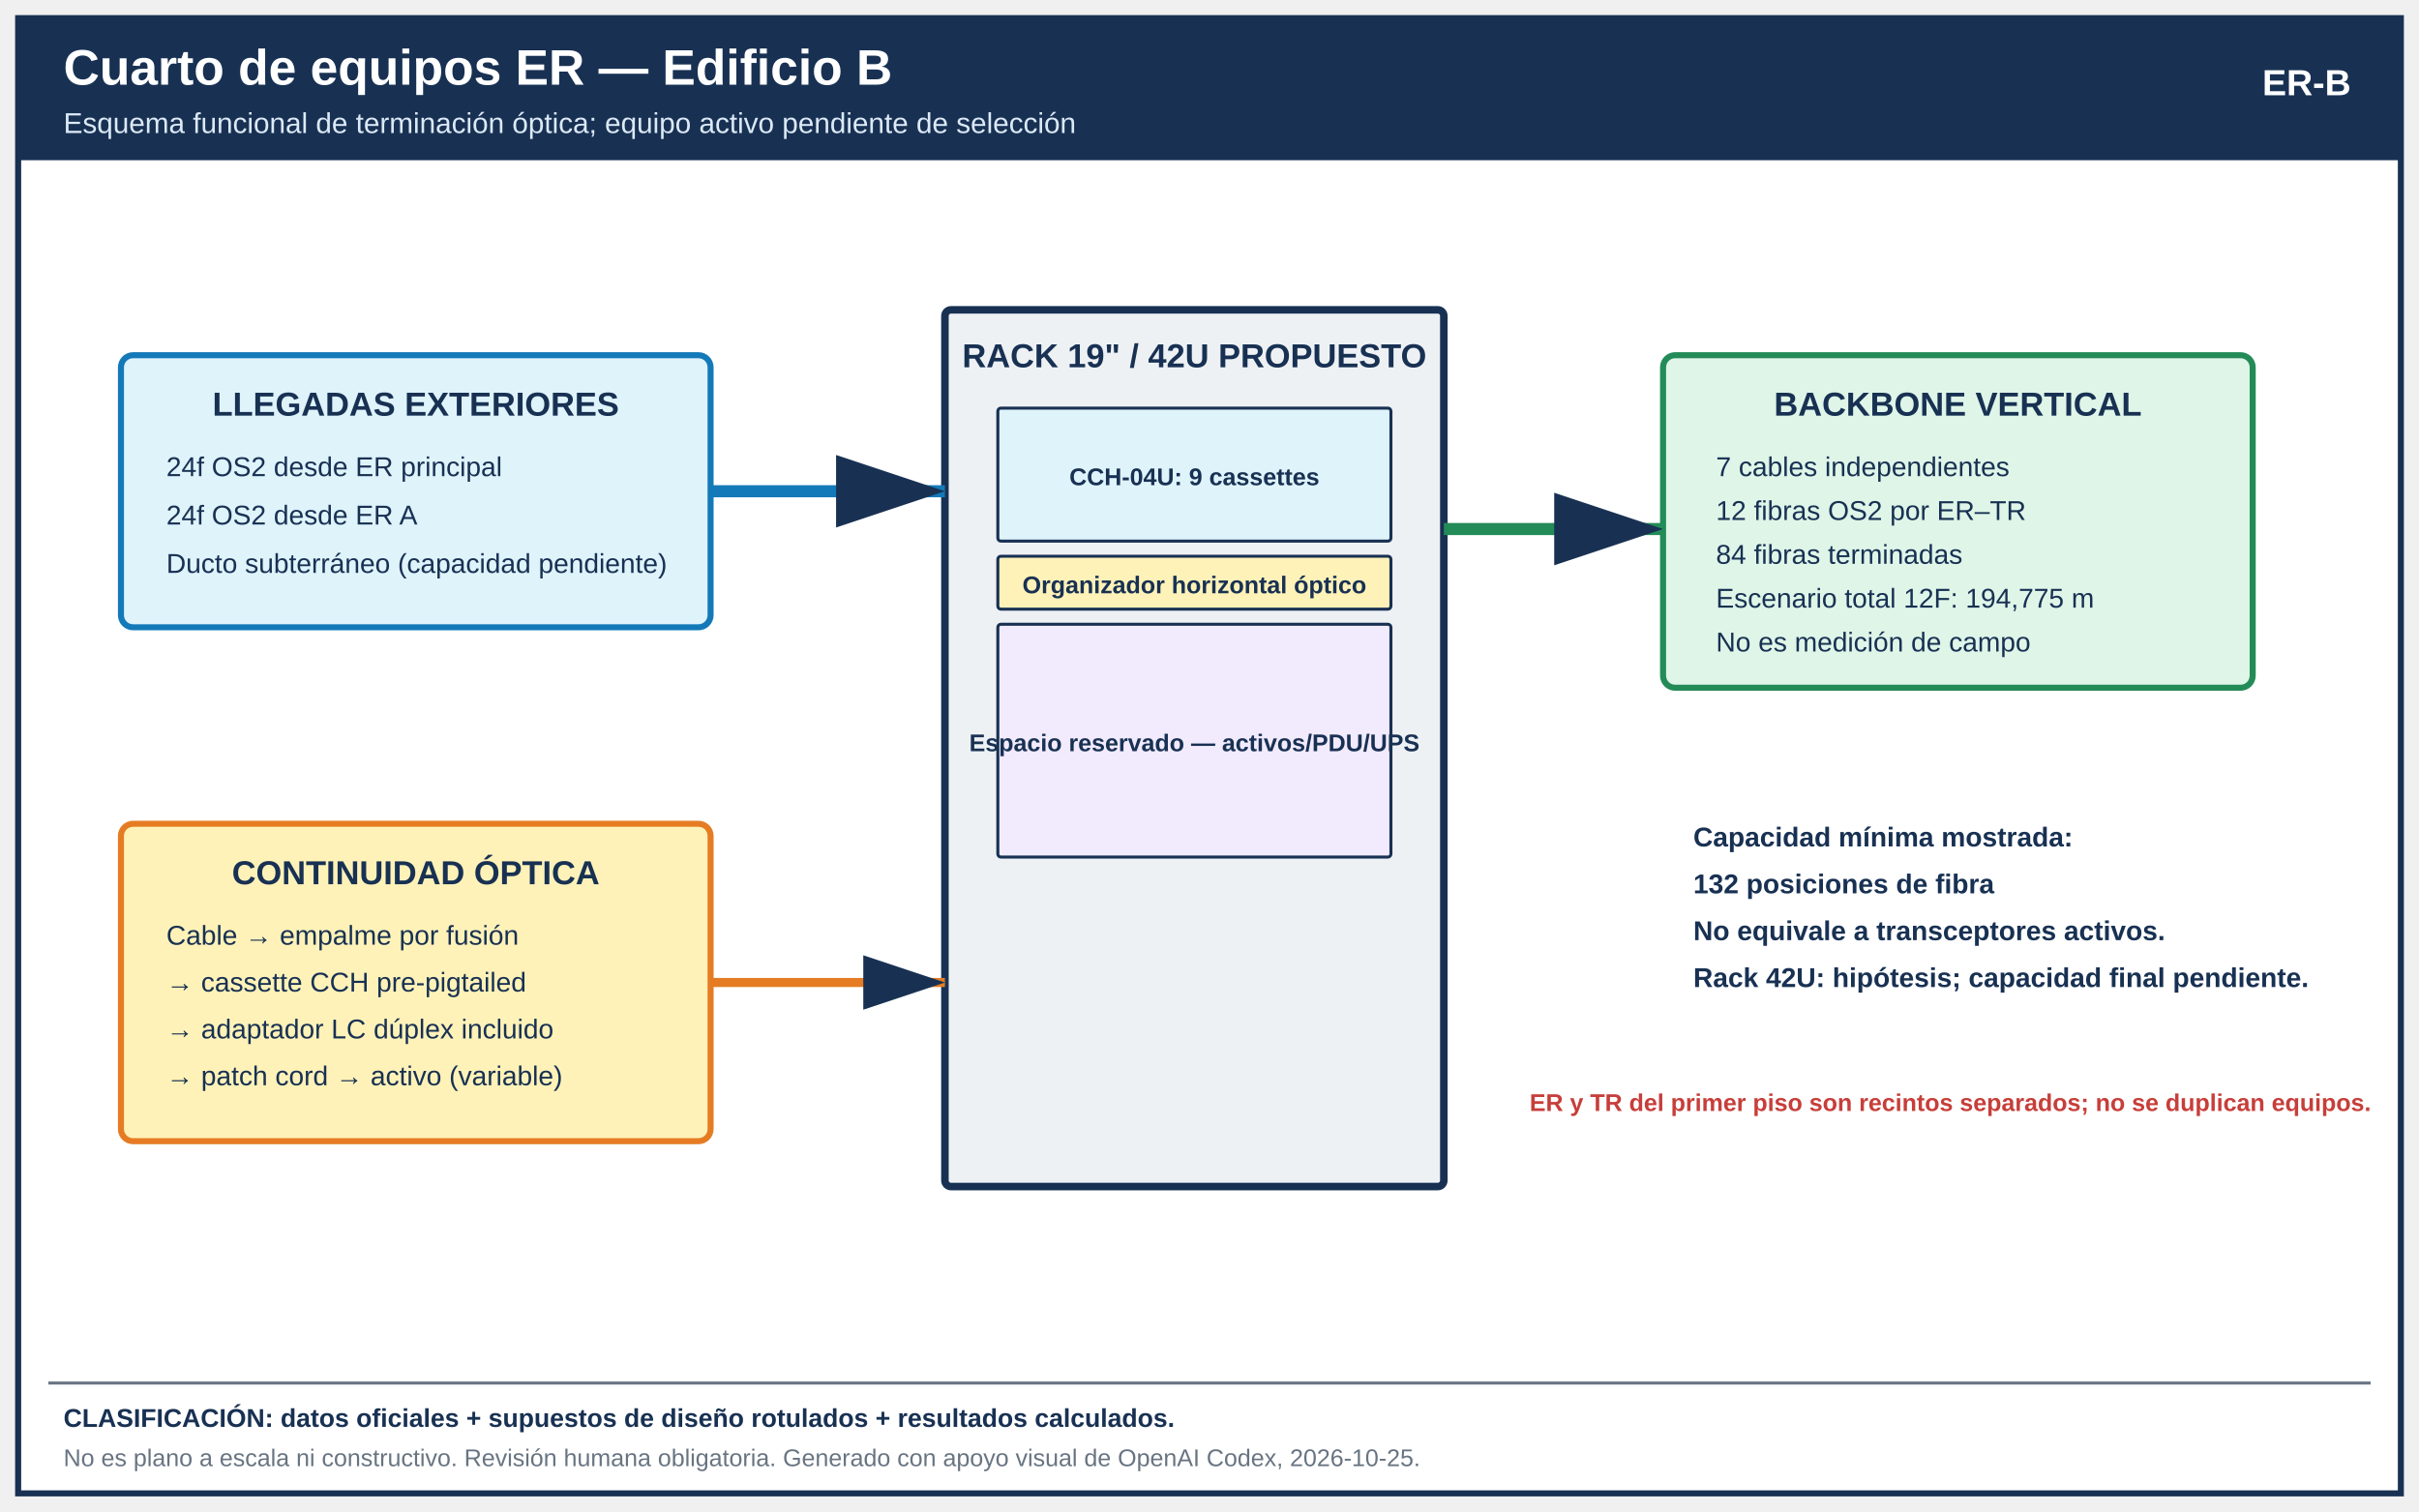
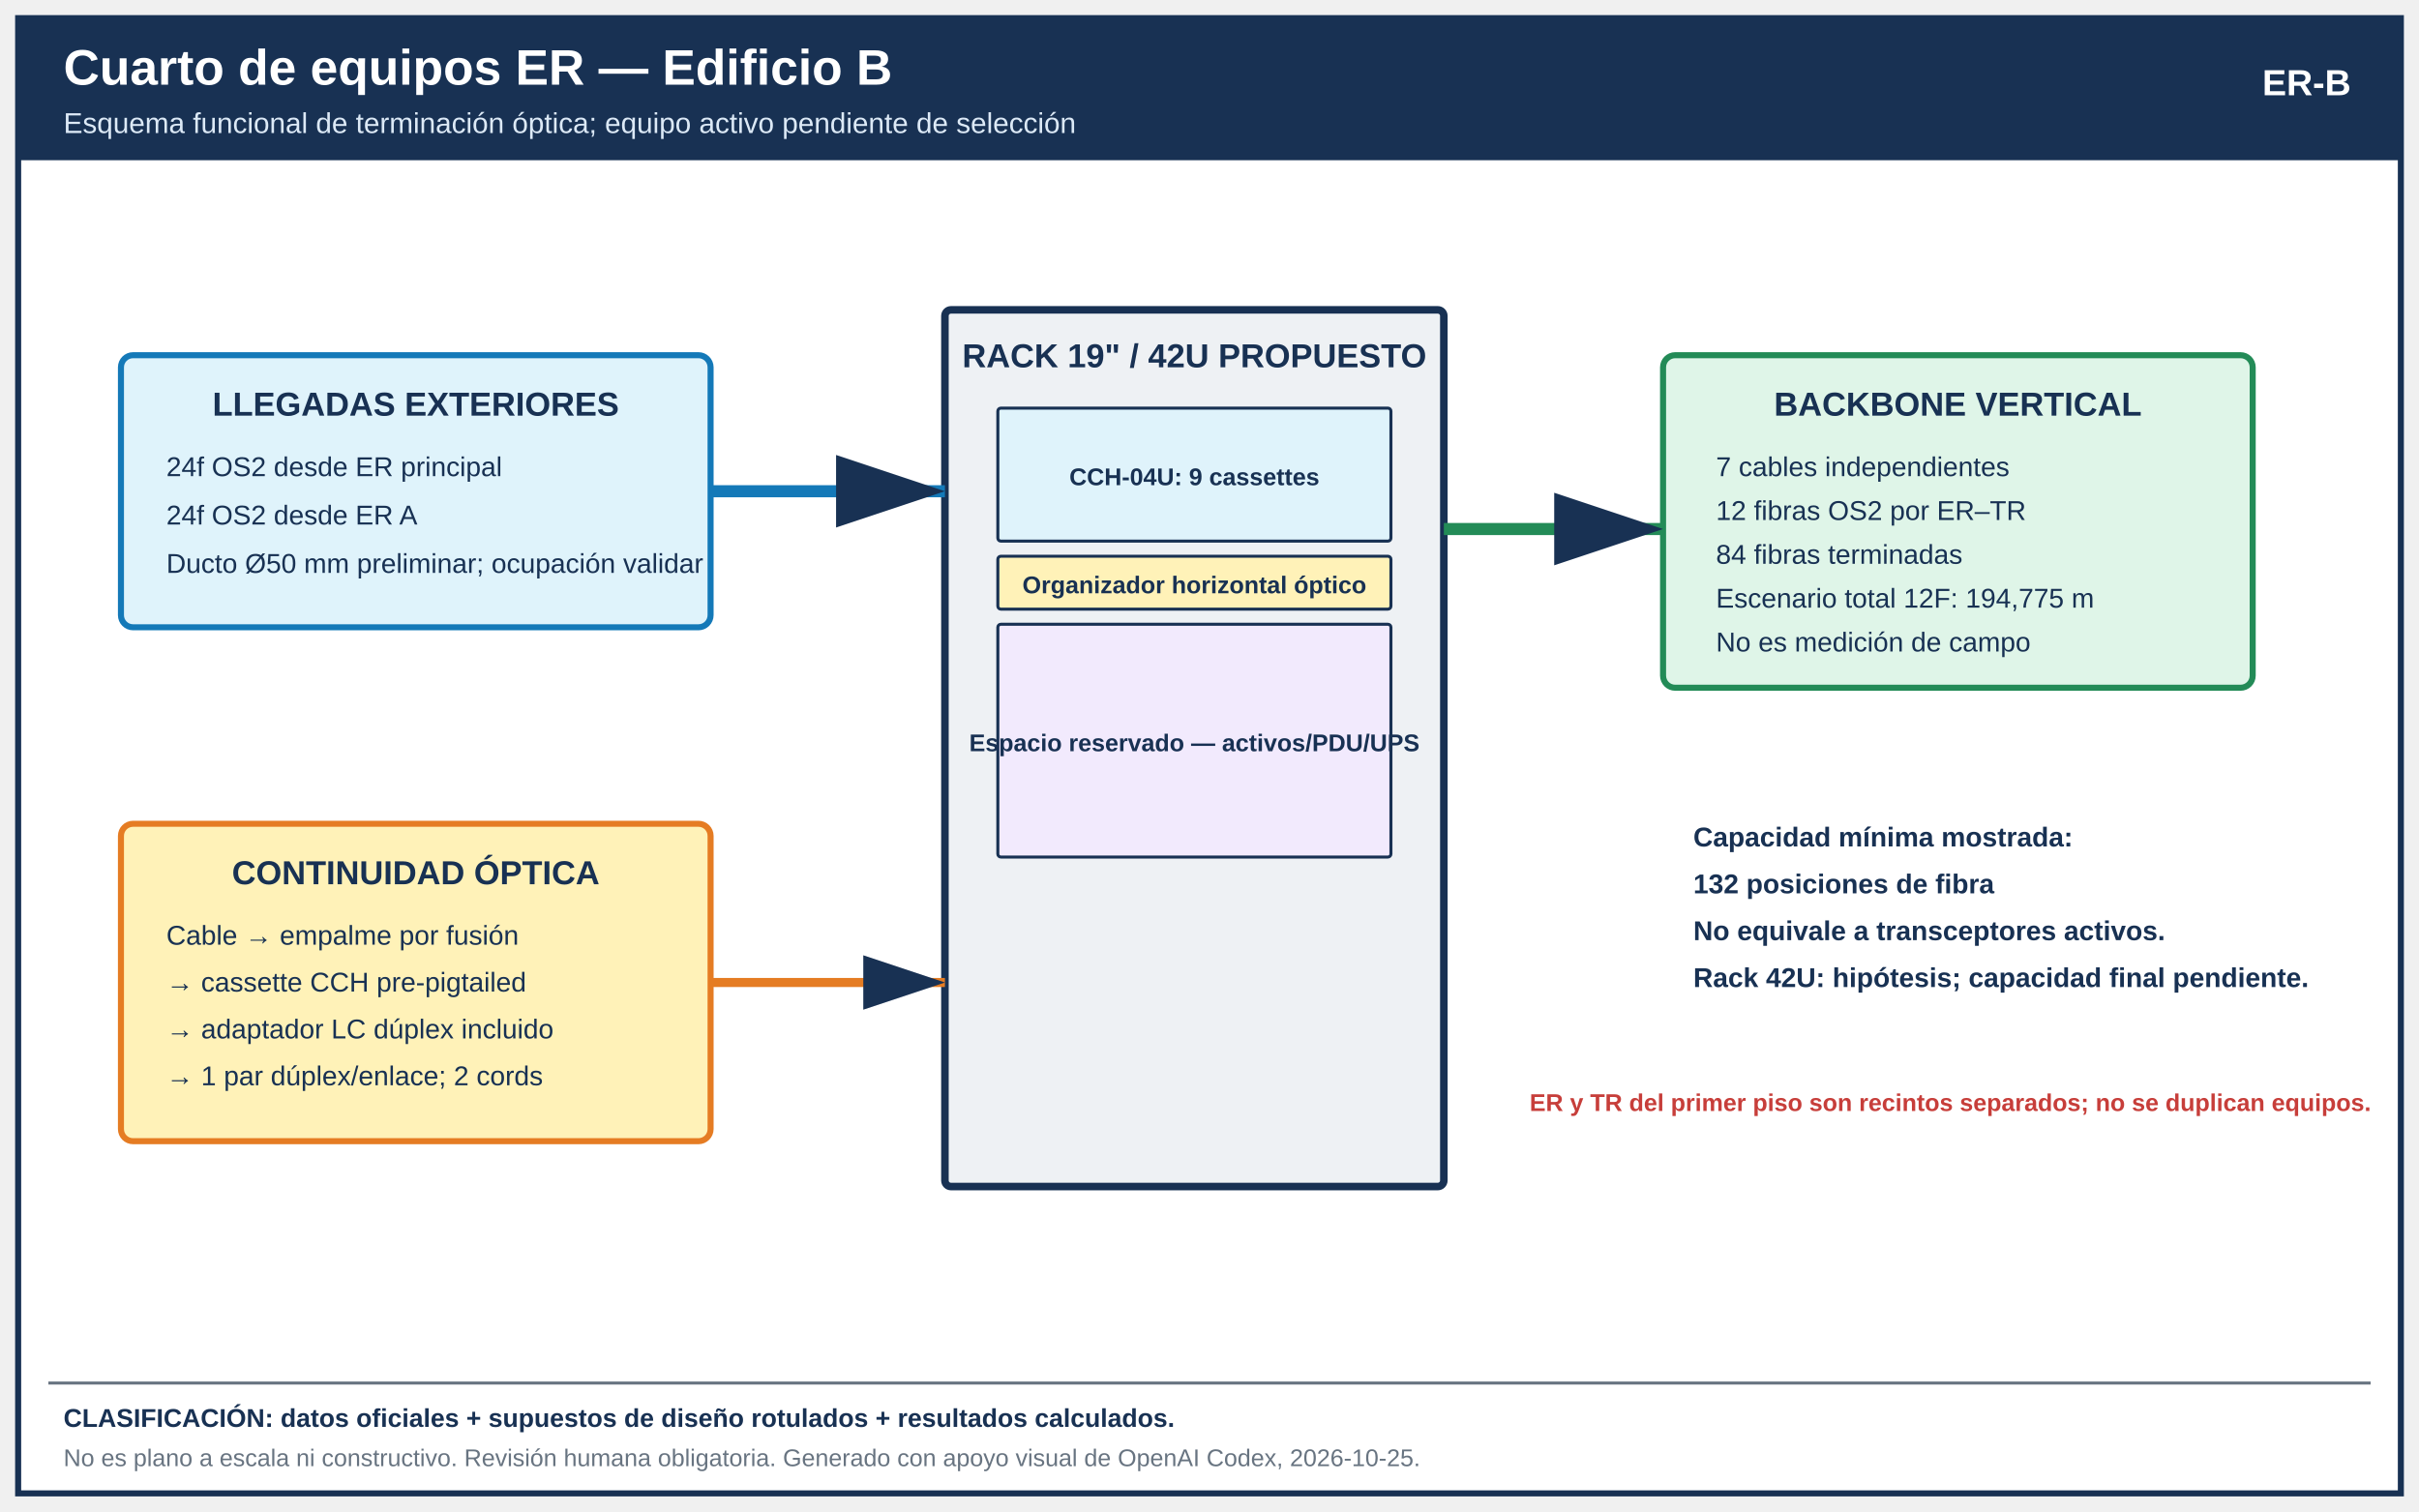
<svg xmlns="http://www.w3.org/2000/svg" width="1600" height="1000" viewBox="0 0 1600 1000">
  <defs>
    <marker id="arrow" markerWidth="10" markerHeight="10" refX="9" refY="3" orient="auto" markerUnits="strokeWidth">
      <path d="M0,0 L0,6 L9,3 z" fill="#183153" />
    </marker>
  </defs>
  <style>text{font-family:Arial,Helvetica,sans-serif}.small{font-size:18px}.tiny{font-size:15px}</style>
  <rect x="12" y="12" width="1576" height="976" rx="0" fill="white" stroke="#183153" stroke-width="4" />
  <rect x="12" y="12" width="1576" height="94" rx="0" fill="#183153" stroke="#183153" stroke-width="0" />
  <text x="42" y="56" font-size="33" font-weight="bold" text-anchor="start" fill="white">Cuarto de equipos ER — Edificio B</text>
  <text x="42" y="88" font-size="19" font-weight="normal" text-anchor="start" fill="#dce9f6">Esquema funcional de terminación óptica; equipo activo pendiente de selección</text>
  <text x="1555" y="63" font-size="24" font-weight="bold" text-anchor="end" fill="white">ER-B</text>
  <rect x="625" y="205" width="330" height="580" rx="4" fill="#eef1f4" stroke="#183153" stroke-width="5" />
  <text x="790" y="243" font-size="22" font-weight="bold" text-anchor="middle" fill="#183153">RACK 19" / 42U PROPUESTO</text>
  <rect x="660" y="270" width="260" height="88" rx="2" fill="#dff3fb" stroke="#183153" stroke-width="2" />
  <text x="790" y="321.0" font-size="16" font-weight="bold" text-anchor="middle" fill="#183153">CCH-04U: 9 cassettes</text>
  <rect x="660" y="368" width="260" height="35" rx="2" fill="#fff2b8" stroke="#183153" stroke-width="2" />
  <text x="790" y="392.5" font-size="16" font-weight="bold" text-anchor="middle" fill="#183153">Organizador horizontal óptico</text>
  <rect x="660" y="413" width="260" height="154" rx="2" fill="#f2eafd" stroke="#183153" stroke-width="2" />
  <text x="790" y="497.0" font-size="16" font-weight="bold" text-anchor="middle" fill="#183153">Espacio reservado — activos/PDU/UPS</text>
  <rect x="80" y="235" width="390" height="180" rx="8" fill="#dff3fb" stroke="#1479b8" stroke-width="4" />
  <text x="275" y="275" font-size="22" font-weight="bold" text-anchor="middle" fill="#183153">LLEGADAS EXTERIORES</text>
  <text x="110" y="315" font-size="18" font-weight="normal" text-anchor="start" fill="#183153">24f OS2 desde ER principal</text>
  <text x="110" y="347" font-size="18" font-weight="normal" text-anchor="start" fill="#183153">24f OS2 desde ER A</text>
-   <text x="110" y="379" font-size="18" font-weight="normal" text-anchor="start" fill="#183153">Ducto subterráneo (capacidad pendiente)</text>
+   <text x="110" y="379" font-size="18" font-weight="normal" text-anchor="start" fill="#183153">Ducto Ø50 mm preliminar; ocupación validar</text>
  <line x1="470" y1="325" x2="625" y2="325" stroke="#1479b8" stroke-width="8" fill="none" marker-end="url(#arrow)" />
  <rect x="1100" y="235" width="390" height="220" rx="8" fill="#dff5e8" stroke="#238b57" stroke-width="4" />
  <text x="1295" y="275" font-size="22" font-weight="bold" text-anchor="middle" fill="#183153">BACKBONE VERTICAL</text>
  <text x="1135" y="315" font-size="18" font-weight="normal" text-anchor="start" fill="#183153">7 cables independientes</text>
  <text x="1135" y="344" font-size="18" font-weight="normal" text-anchor="start" fill="#183153">12 fibras OS2 por ER–TR</text>
  <text x="1135" y="373" font-size="18" font-weight="normal" text-anchor="start" fill="#183153">84 fibras terminadas</text>
  <text x="1135" y="402" font-size="18" font-weight="normal" text-anchor="start" fill="#183153">Escenario total 12F: 194,775 m</text>
  <text x="1135" y="431" font-size="18" font-weight="normal" text-anchor="start" fill="#183153">No es medición de campo</text>
  <line x1="955" y1="350" x2="1100" y2="350" stroke="#238b57" stroke-width="8" fill="none" marker-end="url(#arrow)" />
  <rect x="80" y="545" width="390" height="210" rx="8" fill="#fff2b8" stroke="#e57c23" stroke-width="4" />
  <text x="275" y="585" font-size="22" font-weight="bold" text-anchor="middle" fill="#183153">CONTINUIDAD ÓPTICA</text>
  <text x="110" y="625" font-size="18" font-weight="normal" text-anchor="start" fill="#183153">Cable → empalme por fusión</text>
  <text x="110" y="656" font-size="18" font-weight="normal" text-anchor="start" fill="#183153">→ cassette CCH pre-pigtailed</text>
  <text x="110" y="687" font-size="18" font-weight="normal" text-anchor="start" fill="#183153">→ adaptador LC dúplex incluido</text>
-   <text x="110" y="718" font-size="18" font-weight="normal" text-anchor="start" fill="#183153">→ patch cord → activo (variable)</text>
+   <text x="110" y="718" font-size="18" font-weight="normal" text-anchor="start" fill="#183153">→ 1 par dúplex/enlace; 2 cords</text>
  <line x1="470" y1="650" x2="625" y2="650" stroke="#e57c23" stroke-width="6" fill="none" marker-end="url(#arrow)" />
  <text x="1120" y="560" font-size="18" font-weight="bold" text-anchor="start" fill="#183153">Capacidad mínima mostrada:</text>
  <text x="1120" y="591" font-size="18" font-weight="bold" text-anchor="start" fill="#183153">132 posiciones de fibra</text>
  <text x="1120" y="622" font-size="18" font-weight="bold" text-anchor="start" fill="#183153">No equivale a transceptores activos.</text>
  <text x="1120" y="653" font-size="18" font-weight="bold" text-anchor="start" fill="#183153">Rack 42U: hipótesis; capacidad final pendiente.</text>
  <text x="1290" y="735" font-size="16" font-weight="bold" text-anchor="middle" fill="#c73e3a">ER y TR del primer piso son recintos separados; no se duplican equipos.</text>
  <line x1="32" y1="915" x2="1568" y2="915" stroke="#687481" stroke-width="2" fill="none" />
  <text x="42" y="944" font-size="17" font-weight="bold" text-anchor="start" fill="#183153">CLASIFICACIÓN: datos oficiales + supuestos de diseño rotulados + resultados calculados.</text>
  <text x="42" y="970" font-size="16" font-weight="normal" text-anchor="start" fill="#687481">No es plano a escala ni constructivo. Revisión humana obligatoria. Generado con apoyo visual de OpenAI Codex, 2026-10-25.</text>
</svg>
